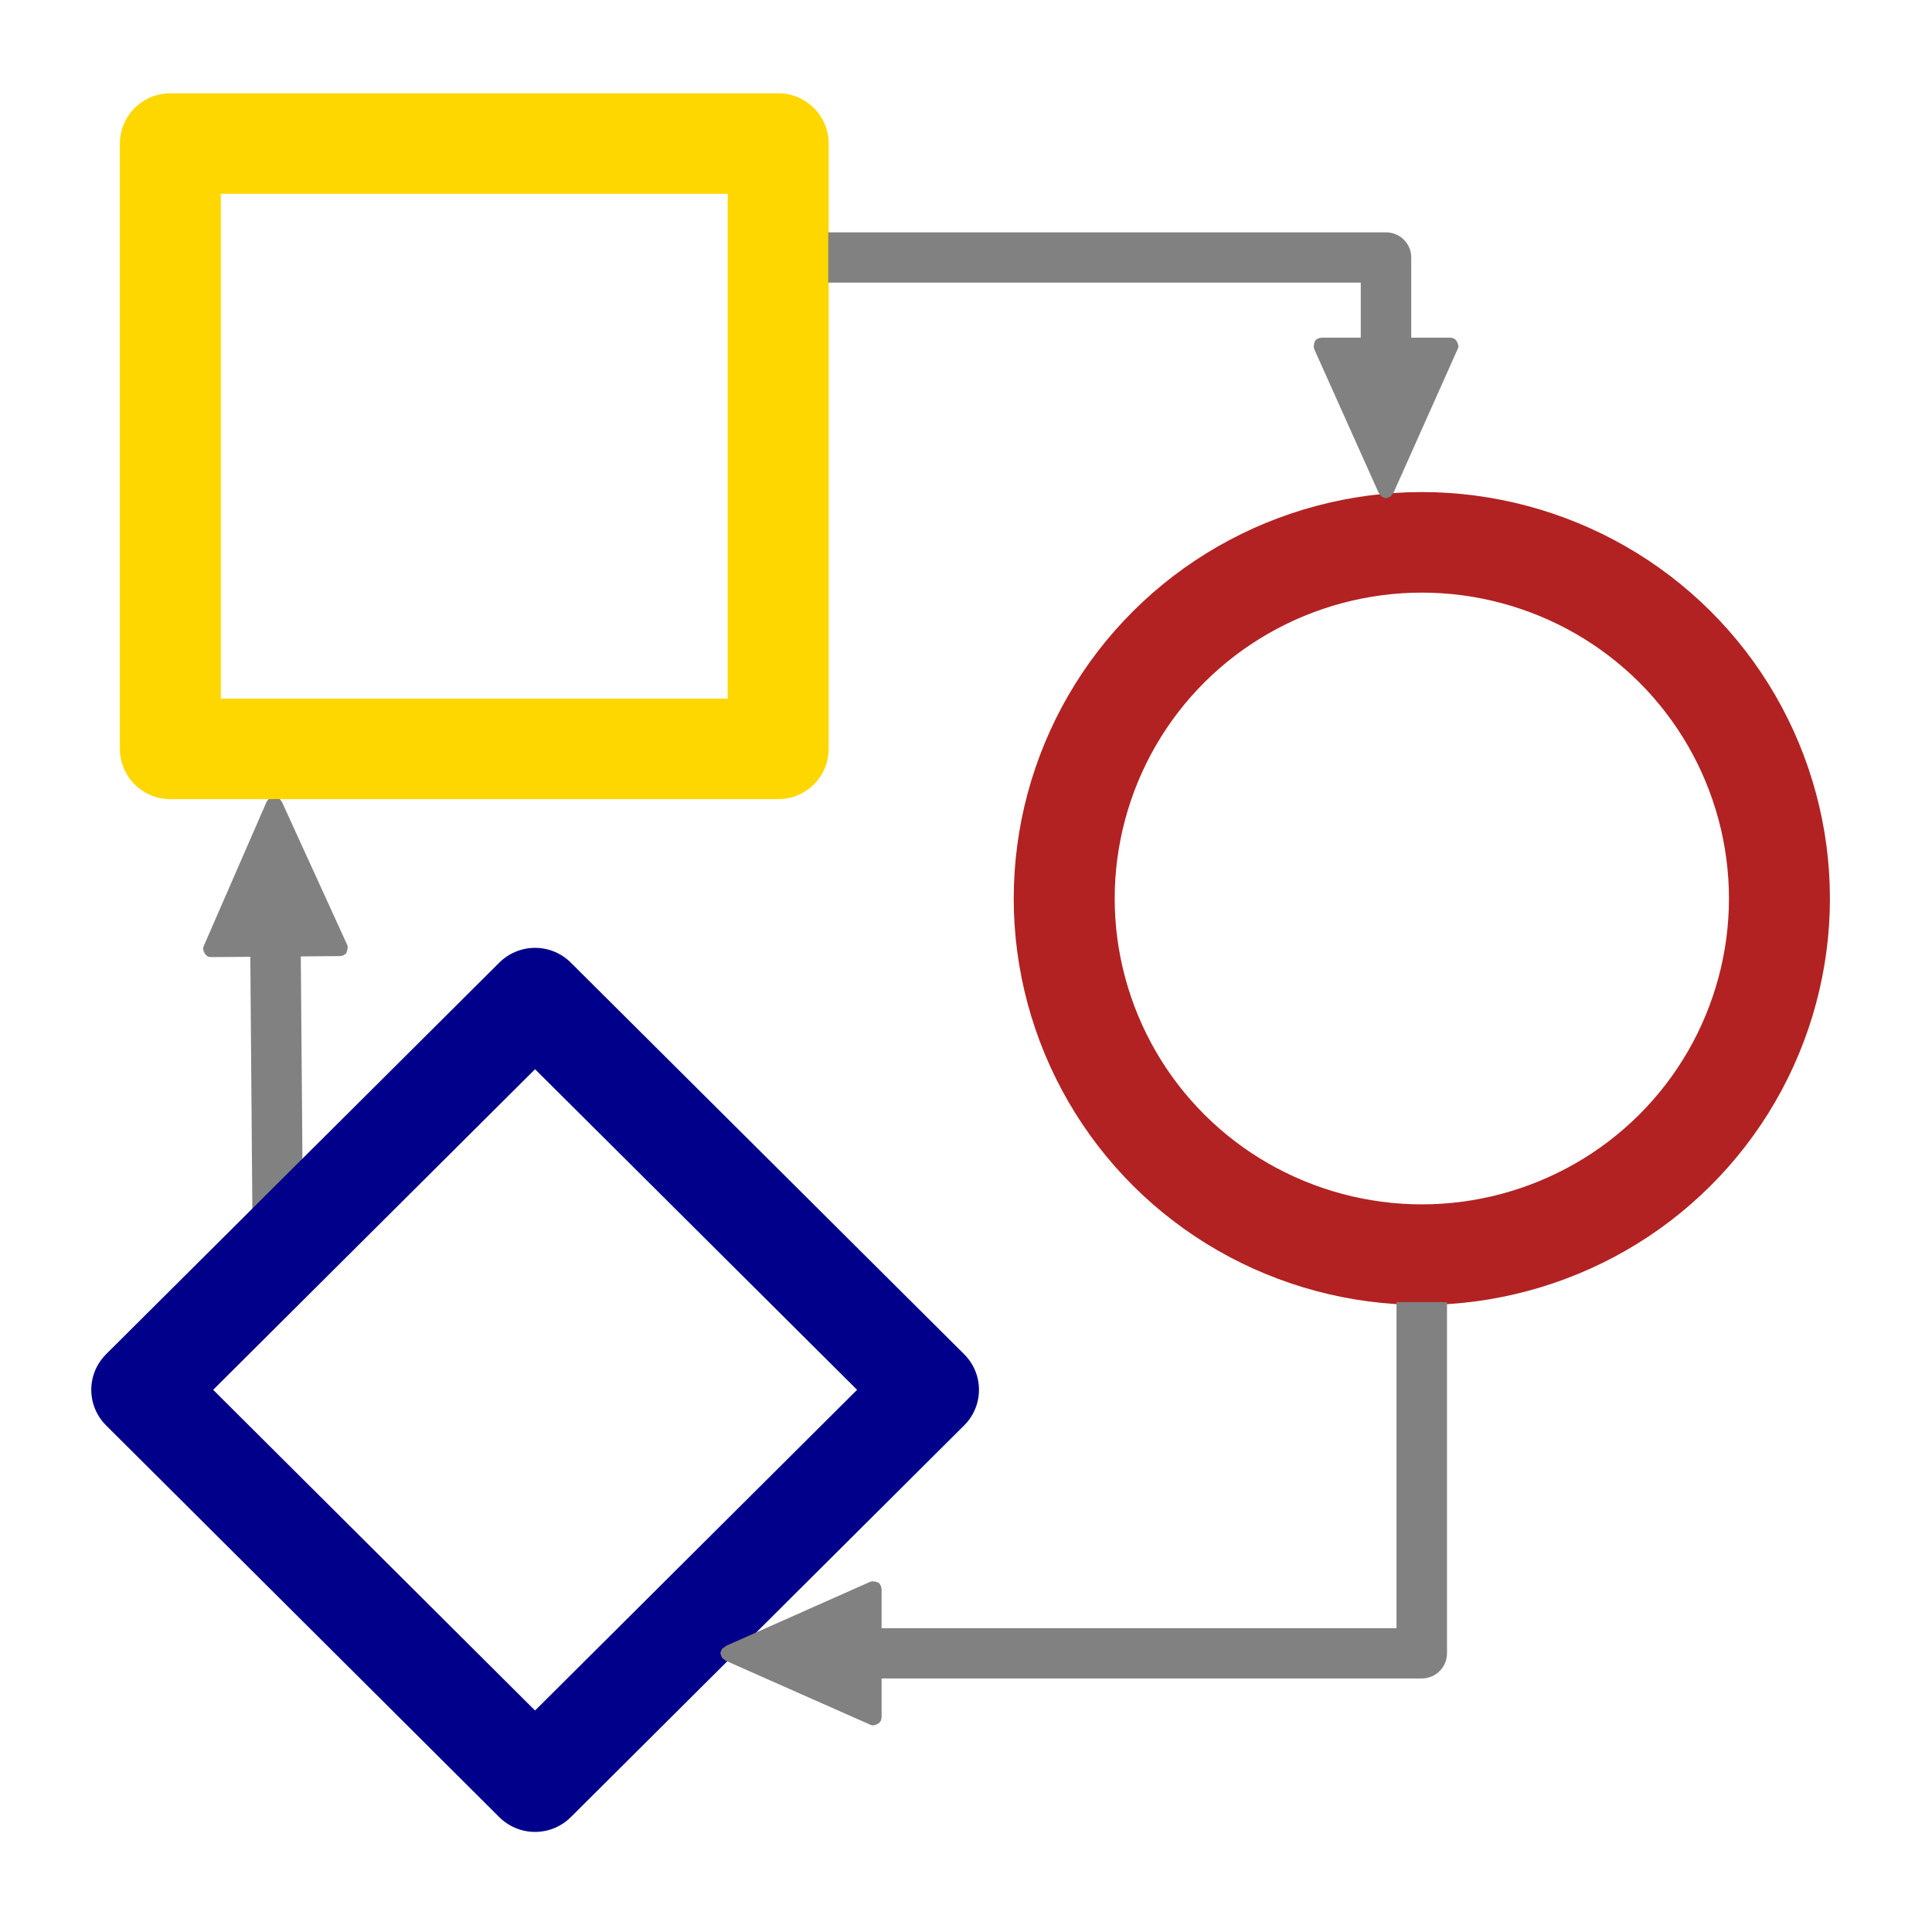
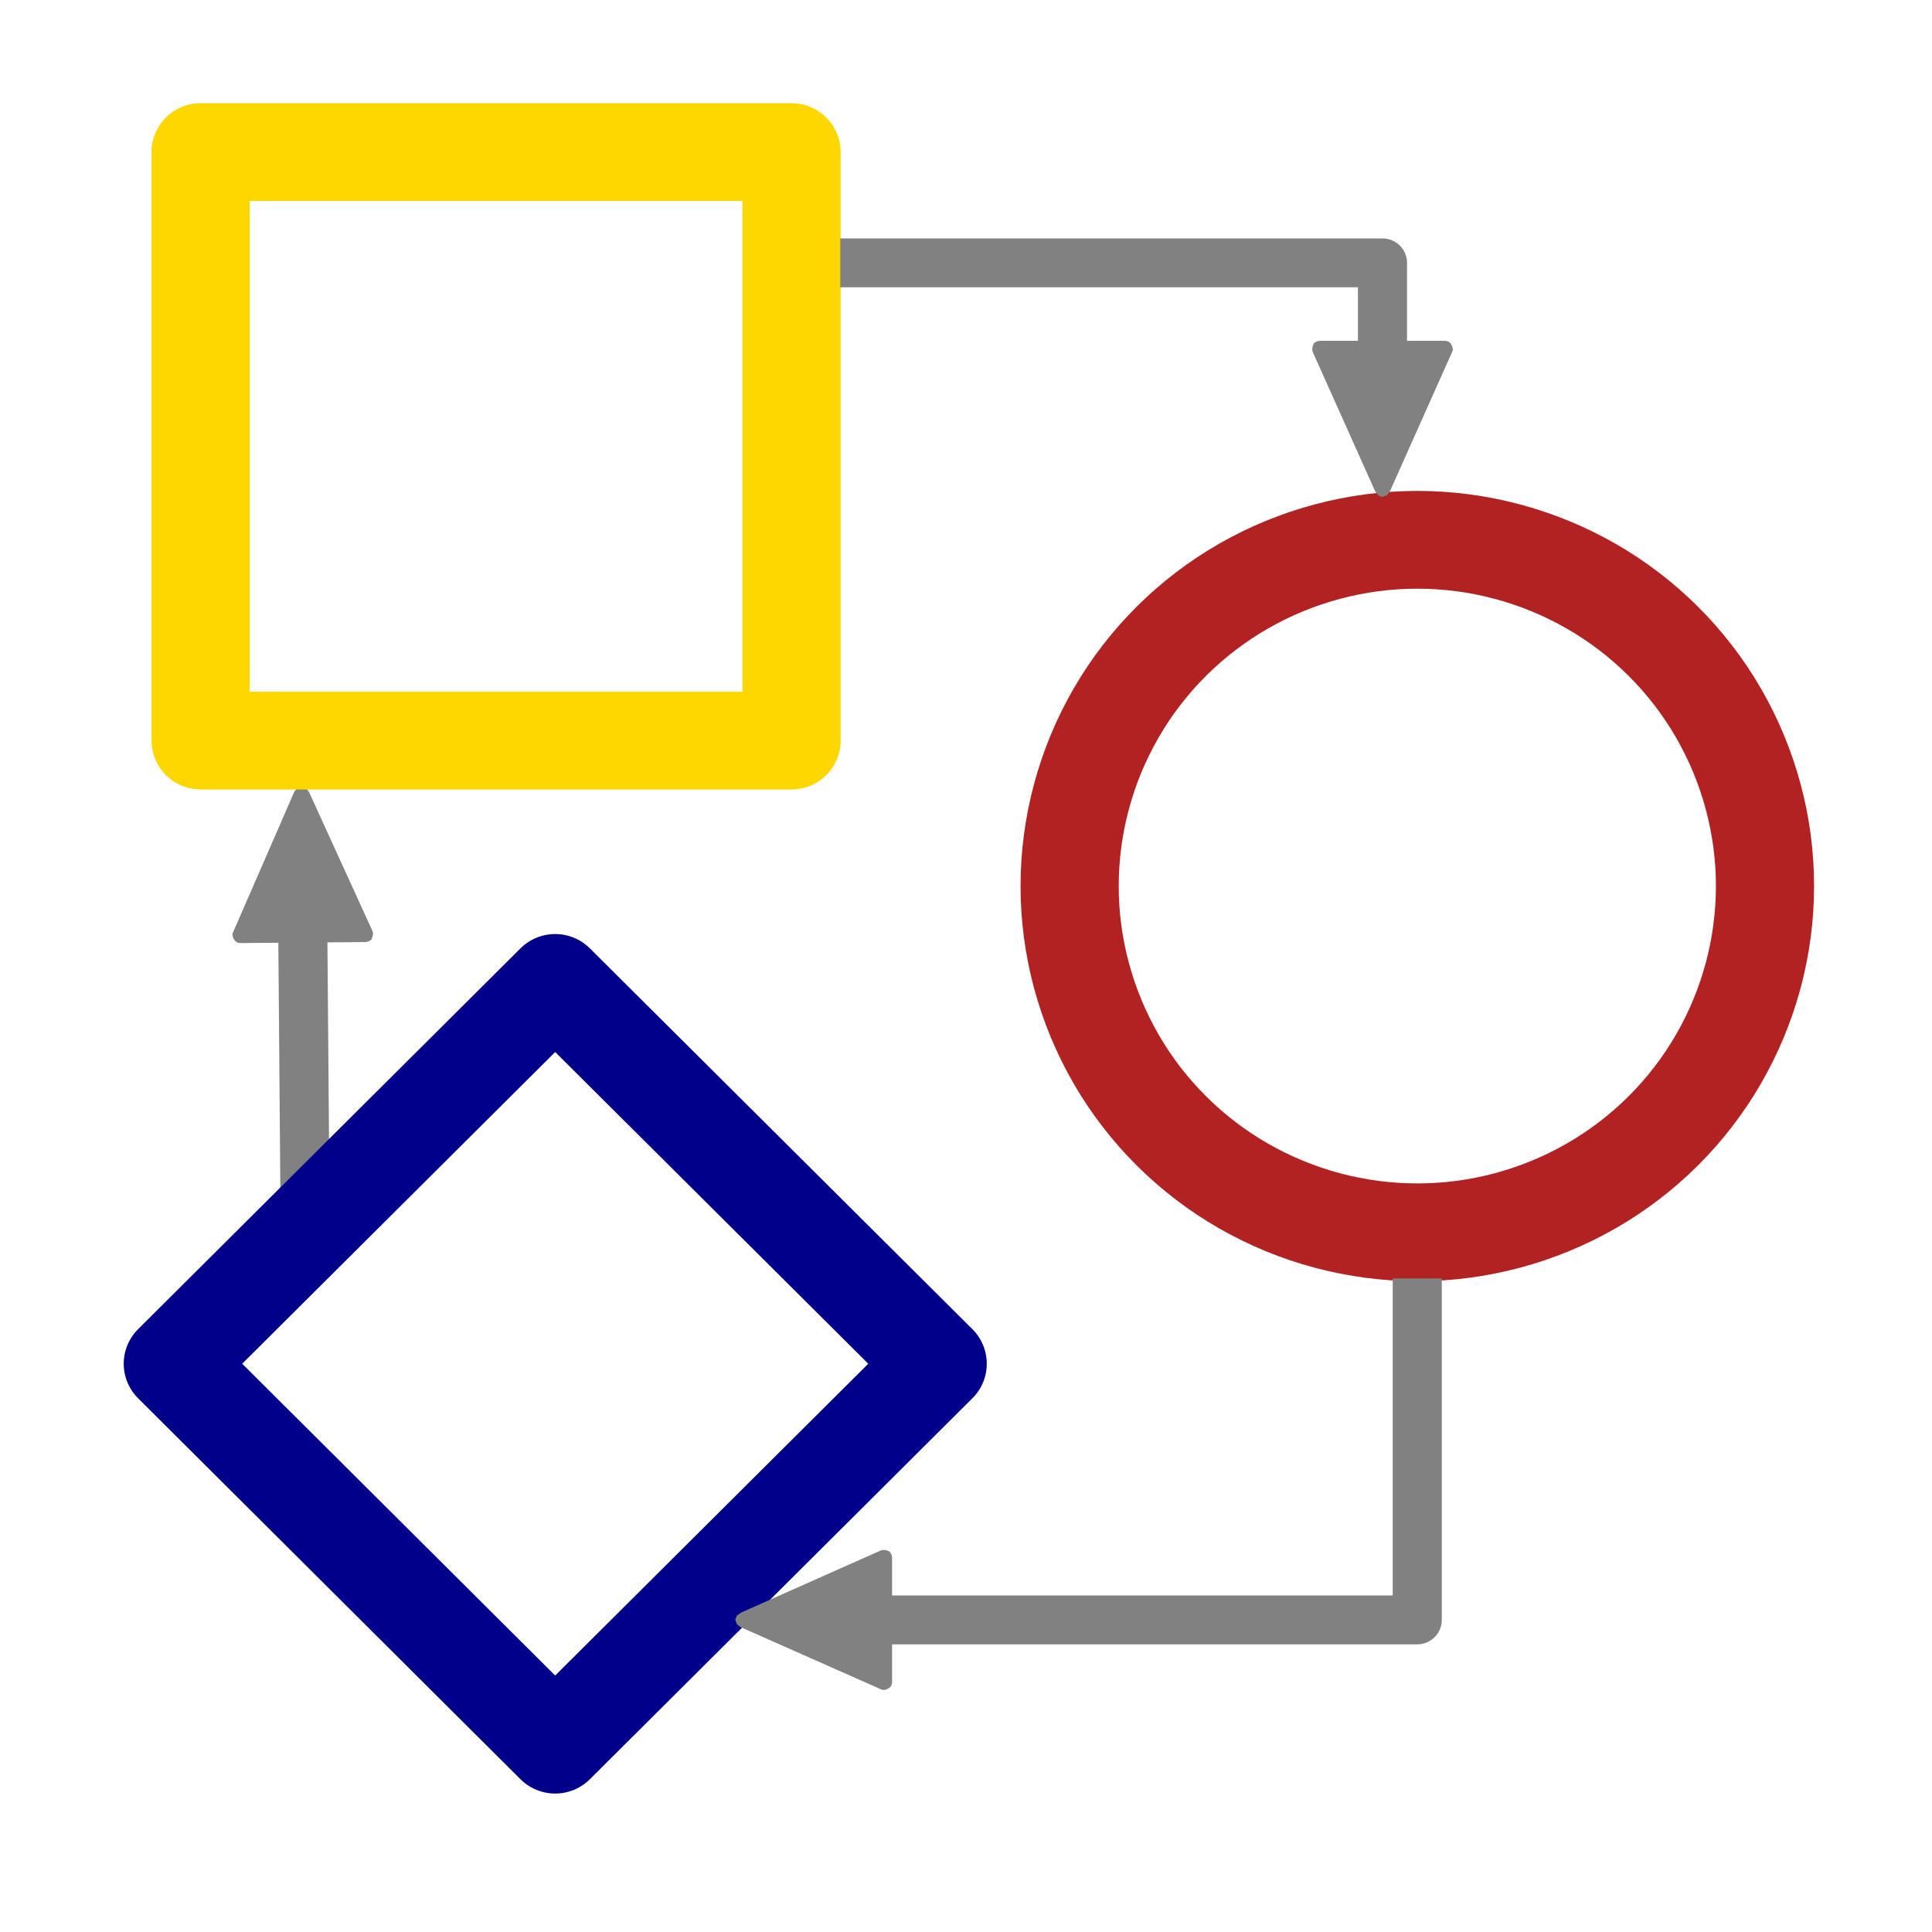
- <svg xmlns="http://www.w3.org/2000/svg" xmlns:ns1="http://xml.openoffice.org/svg/export" version="1.2" width="132.292mm" height="132.292mm" viewBox="0 0 13229.167 13229.167" preserveAspectRatio="xMidYMid" fill-rule="evenodd" stroke-width="28.222" stroke-linejoin="round" xml:space="preserve" id="svg107">
+ <svg xmlns="http://www.w3.org/2000/svg" xmlns:ns1="http://xml.openoffice.org/svg/export" version="1.2" width="105.833mm" height="105.833mm" viewBox="0 0 10583.333 10583.333" preserveAspectRatio="xMidYMid" fill-rule="evenodd" stroke-width="28.222" stroke-linejoin="round" xml:space="preserve" id="svg107">
  <defs class="ClipPathGroup" id="defs8">
    <clipPath id="presentation_clip_path" clipPathUnits="userSpaceOnUse">
      <rect x="0" y="0" width="15000" height="15000" id="rect2" />
    </clipPath>
    <clipPath id="presentation_clip_path_shrink" clipPathUnits="userSpaceOnUse">
      <rect x="15" y="15" width="14970" height="14970" id="rect5" />
    </clipPath>
  </defs>
  <defs class="TextShapeIndex" id="defs12">
    <g ns1:slide="id1" ns1:id-list="id3 id4 id5 id6 id7 id8" id="g10" />
  </defs>
  <defs class="EmbeddedBulletChars" id="defs44">
    <g id="bullet-char-template-57356" transform="matrix(4.8828125e-4,0,0,-4.8828125e-4,0,0)">
      <path d="M 580,1141 1163,571 580,0 -4,571 Z" id="path14" />
    </g>
    <g id="bullet-char-template-57354" transform="matrix(4.8828125e-4,0,0,-4.8828125e-4,0,0)">
      <path d="M 8,1128 H 1137 V 0 H 8 Z" id="path17" />
    </g>
    <g id="bullet-char-template-10146" transform="matrix(4.8828125e-4,0,0,-4.8828125e-4,0,0)">
      <path d="M 174,0 602,739 174,1481 1456,739 Z M 1358,739 309,1346 659,739 Z" id="path20" />
    </g>
    <g id="bullet-char-template-10132" transform="matrix(4.8828125e-4,0,0,-4.8828125e-4,0,0)">
      <path d="M 2015,739 1276,0 H 717 l 543,543 H 174 v 393 h 1086 l -543,545 h 557 z" id="path23" />
    </g>
    <g id="bullet-char-template-10007" transform="matrix(4.8828125e-4,0,0,-4.8828125e-4,0,0)">
      <path d="m 0,-2 c -7,16 -16,29 -25,39 l 381,530 c -94,256 -141,385 -141,387 0,25 13,38 40,38 9,0 21,-2 34,-5 21,4 42,12 65,25 l 27,-13 111,-251 280,301 64,-25 24,25 c 21,-10 41,-24 62,-43 C 886,937 835,863 770,784 769,783 710,716 594,584 L 774,223 c 0,-27 -21,-55 -63,-84 l 16,-20 C 717,90 699,76 672,76 641,76 570,178 457,381 L 164,-76 c -22,-34 -53,-51 -92,-51 -42,0 -63,17 -64,51 -7,9 -10,24 -10,44 0,9 1,19 2,30 z" id="path26" />
    </g>
    <g id="bullet-char-template-10004" transform="matrix(4.8828125e-4,0,0,-4.8828125e-4,0,0)">
      <path d="M 285,-33 C 182,-33 111,30 74,156 52,228 41,333 41,471 c 0,78 14,145 41,201 34,71 87,106 158,106 53,0 88,-31 106,-94 l 23,-176 c 8,-64 28,-97 59,-98 l 735,706 c 11,11 33,17 66,17 42,0 63,-15 63,-46 V 965 c 0,-36 -10,-64 -30,-84 L 442,47 C 390,-6 338,-33 285,-33 Z" id="path29" />
    </g>
    <g id="bullet-char-template-9679" transform="matrix(4.8828125e-4,0,0,-4.8828125e-4,0,0)">
      <path d="M 813,0 C 632,0 489,54 383,161 276,268 223,411 223,592 c 0,181 53,324 160,431 106,107 249,161 430,161 179,0 323,-54 432,-161 108,-107 162,-251 162,-431 0,-180 -54,-324 -162,-431 C 1136,54 992,0 813,0 Z" id="path32" />
    </g>
    <g id="bullet-char-template-8226" transform="matrix(4.8828125e-4,0,0,-4.8828125e-4,0,0)">
      <path d="m 346,457 c -73,0 -137,26 -191,78 -54,51 -81,114 -81,188 0,73 27,136 81,188 54,52 118,78 191,78 73,0 134,-26 185,-79 51,-51 77,-114 77,-187 0,-75 -25,-137 -76,-188 -50,-52 -112,-78 -186,-78 z" id="path35" />
    </g>
    <g id="bullet-char-template-8211" transform="matrix(4.8828125e-4,0,0,-4.8828125e-4,0,0)">
      <path d="M -4,459 H 1135 V 606 H -4 Z" id="path38" />
    </g>
    <g id="bullet-char-template-61548" transform="matrix(4.8828125e-4,0,0,-4.8828125e-4,0,0)">
      <path d="m 173,740 c 0,163 58,303 173,419 116,115 255,173 419,173 163,0 302,-58 418,-173 116,-116 174,-256 174,-419 0,-163 -58,-303 -174,-418 C 1067,206 928,148 765,148 601,148 462,206 346,322 231,437 173,577 173,740 Z" id="path41" />
    </g>
  </defs>
-   <g id="g49" transform="matrix(1.196914,0,0,1.192012,-1432.706,-1665.241)">
+   <g id="g49" transform="matrix(1.196914,0,0,1.192012,-2057.657,-2303.813)">
    <g id="id2" class="Master_Slide">
      <g id="bg-id2" class="Background" />
      <g id="bo-id2" class="BackgroundObjects" />
    </g>
  </g>
-   <g class="SlideGroup" id="g105" transform="matrix(1.196914,0,0,1.192012,-1432.706,-1665.241)">
-     <g id="container-id1" transform="matrix(0.8181818,0,0,0.8181818,739.7711,789.7094)">
+   <g class="SlideGroup" id="g105" transform="matrix(1.196914,0,0,1.192012,-2057.657,-2303.813)">
+     <g id="container-id1" transform="matrix(0.6363636,0,0,0.6363636,1523.633,1517.917)">
      <g id="id1" class="Slide" clip-path="url(#presentation_clip_path)">
        <g class="Page" id="g99">
          <g class="com.sun.star.drawing.LineShape" id="g58">
            <g id="id3">
              <rect class="BoundingBox" stroke="none" fill="none" x="1979" y="6330" width="1013" height="3098" id="rect51" />
              <path fill="none" stroke="#818181" stroke-width="353" stroke-linejoin="round" d="M 2500,9250 2485,7391" id="path53" />
              <path fill="#818181" stroke="none" d="m 2986,7375 -456,-1003 -22,-29 -30,-12 -33,12 -21,26 -440,1014 -5,13 v 8 l 5,21 13,21 17,13 21,3 901,-7 21,-4 21,-13 8,-21 4,-21 v -8 z" id="path55" />
            </g>
          </g>
          <g class="com.sun.star.drawing.CustomShape" id="g65">
            <g id="id4">
              <rect class="BoundingBox" stroke="none" fill="none" x="1397" y="1397" width="4957" height="4957" id="rect60" />
              <path fill="none" stroke="#ffd700" stroke-width="706" stroke-linejoin="round" d="M 3875,6000 H 1750 V 1750 h 4250 v 4250 z" id="path62" />
            </g>
          </g>
          <g class="com.sun.star.drawing.CustomShape" id="g72">
            <g id="id5">
              <rect class="BoundingBox" stroke="none" fill="none" x="7647" y="4197" width="5708" height="5708" id="rect67" />
              <path fill="none" stroke="#b22222" stroke-width="706" stroke-linejoin="round" d="m 13001,7051 c 0,438 -116,870 -335,1250 -219,380 -535,696 -915,915 -380,219 -812,335 -1250,335 -439,0 -871,-116 -1251,-335 -380,-219 -696,-535 -915,-915 -219,-380 -335,-812 -335,-1250 0,-439 116,-871 335,-1251 219,-380 535,-696 915,-915 380,-219 812,-335 1251,-335 438,0 870,116 1250,335 380,219 696,535 915,915 219,380 335,812 335,1250 z" id="path69" />
            </g>
          </g>
          <g class="com.sun.star.drawing.CustomShape" id="g79">
            <g id="id6">
              <rect class="BoundingBox" stroke="none" fill="none" x="1197" y="7397" width="6208" height="6208" id="rect74" />
              <path fill="none" stroke="#00008b" stroke-width="706" stroke-linejoin="round" d="M 4300,7750 7051,10500 4300,13251 1550,10500 Z" id="path76" />
            </g>
          </g>
          <g class="com.sun.star.drawing.PolyLineShape" id="g88">
            <g id="id7">
              <rect class="BoundingBox" stroke="none" fill="none" x="6173" y="2373" width="4584" height="1869" id="rect81" />
              <path fill="none" stroke="#818181" stroke-width="353" stroke-linejoin="round" d="m 6350,2550 h 3900 v 631" id="path83" />
              <path fill="#818181" stroke="none" d="m 9748,3193 449,1006 22,30 29,12 33,-12 21,-26 449,-1010 5,-13 v -8 l -5,-21 -12,-21 -17,-13 -21,-4 h -902 l -21,4 -21,13 -9,21 -3,21 v 8 z" id="path85" />
            </g>
          </g>
          <g class="com.sun.star.drawing.PolyLineShape" id="g97">
            <g id="id8">
              <rect class="BoundingBox" stroke="none" fill="none" x="5595" y="9707" width="5083" height="3150" id="rect90" />
              <path fill="none" stroke="#818181" stroke-width="353" stroke-linejoin="round" d="m 6655,12350 h 3845 V 9884" id="path92" />
              <path fill="#818181" stroke="none" d="m 6643,11848 -1006,449 -30,22 -12,29 12,33 26,21 1010,449 13,5 h 8 l 21,-5 21,-12 13,-17 4,-21 v -902 l -4,-21 -13,-21 -21,-9 -21,-3 h -8 z" id="path94" />
            </g>
          </g>
        </g>
      </g>
    </g>
  </g>
</svg>
